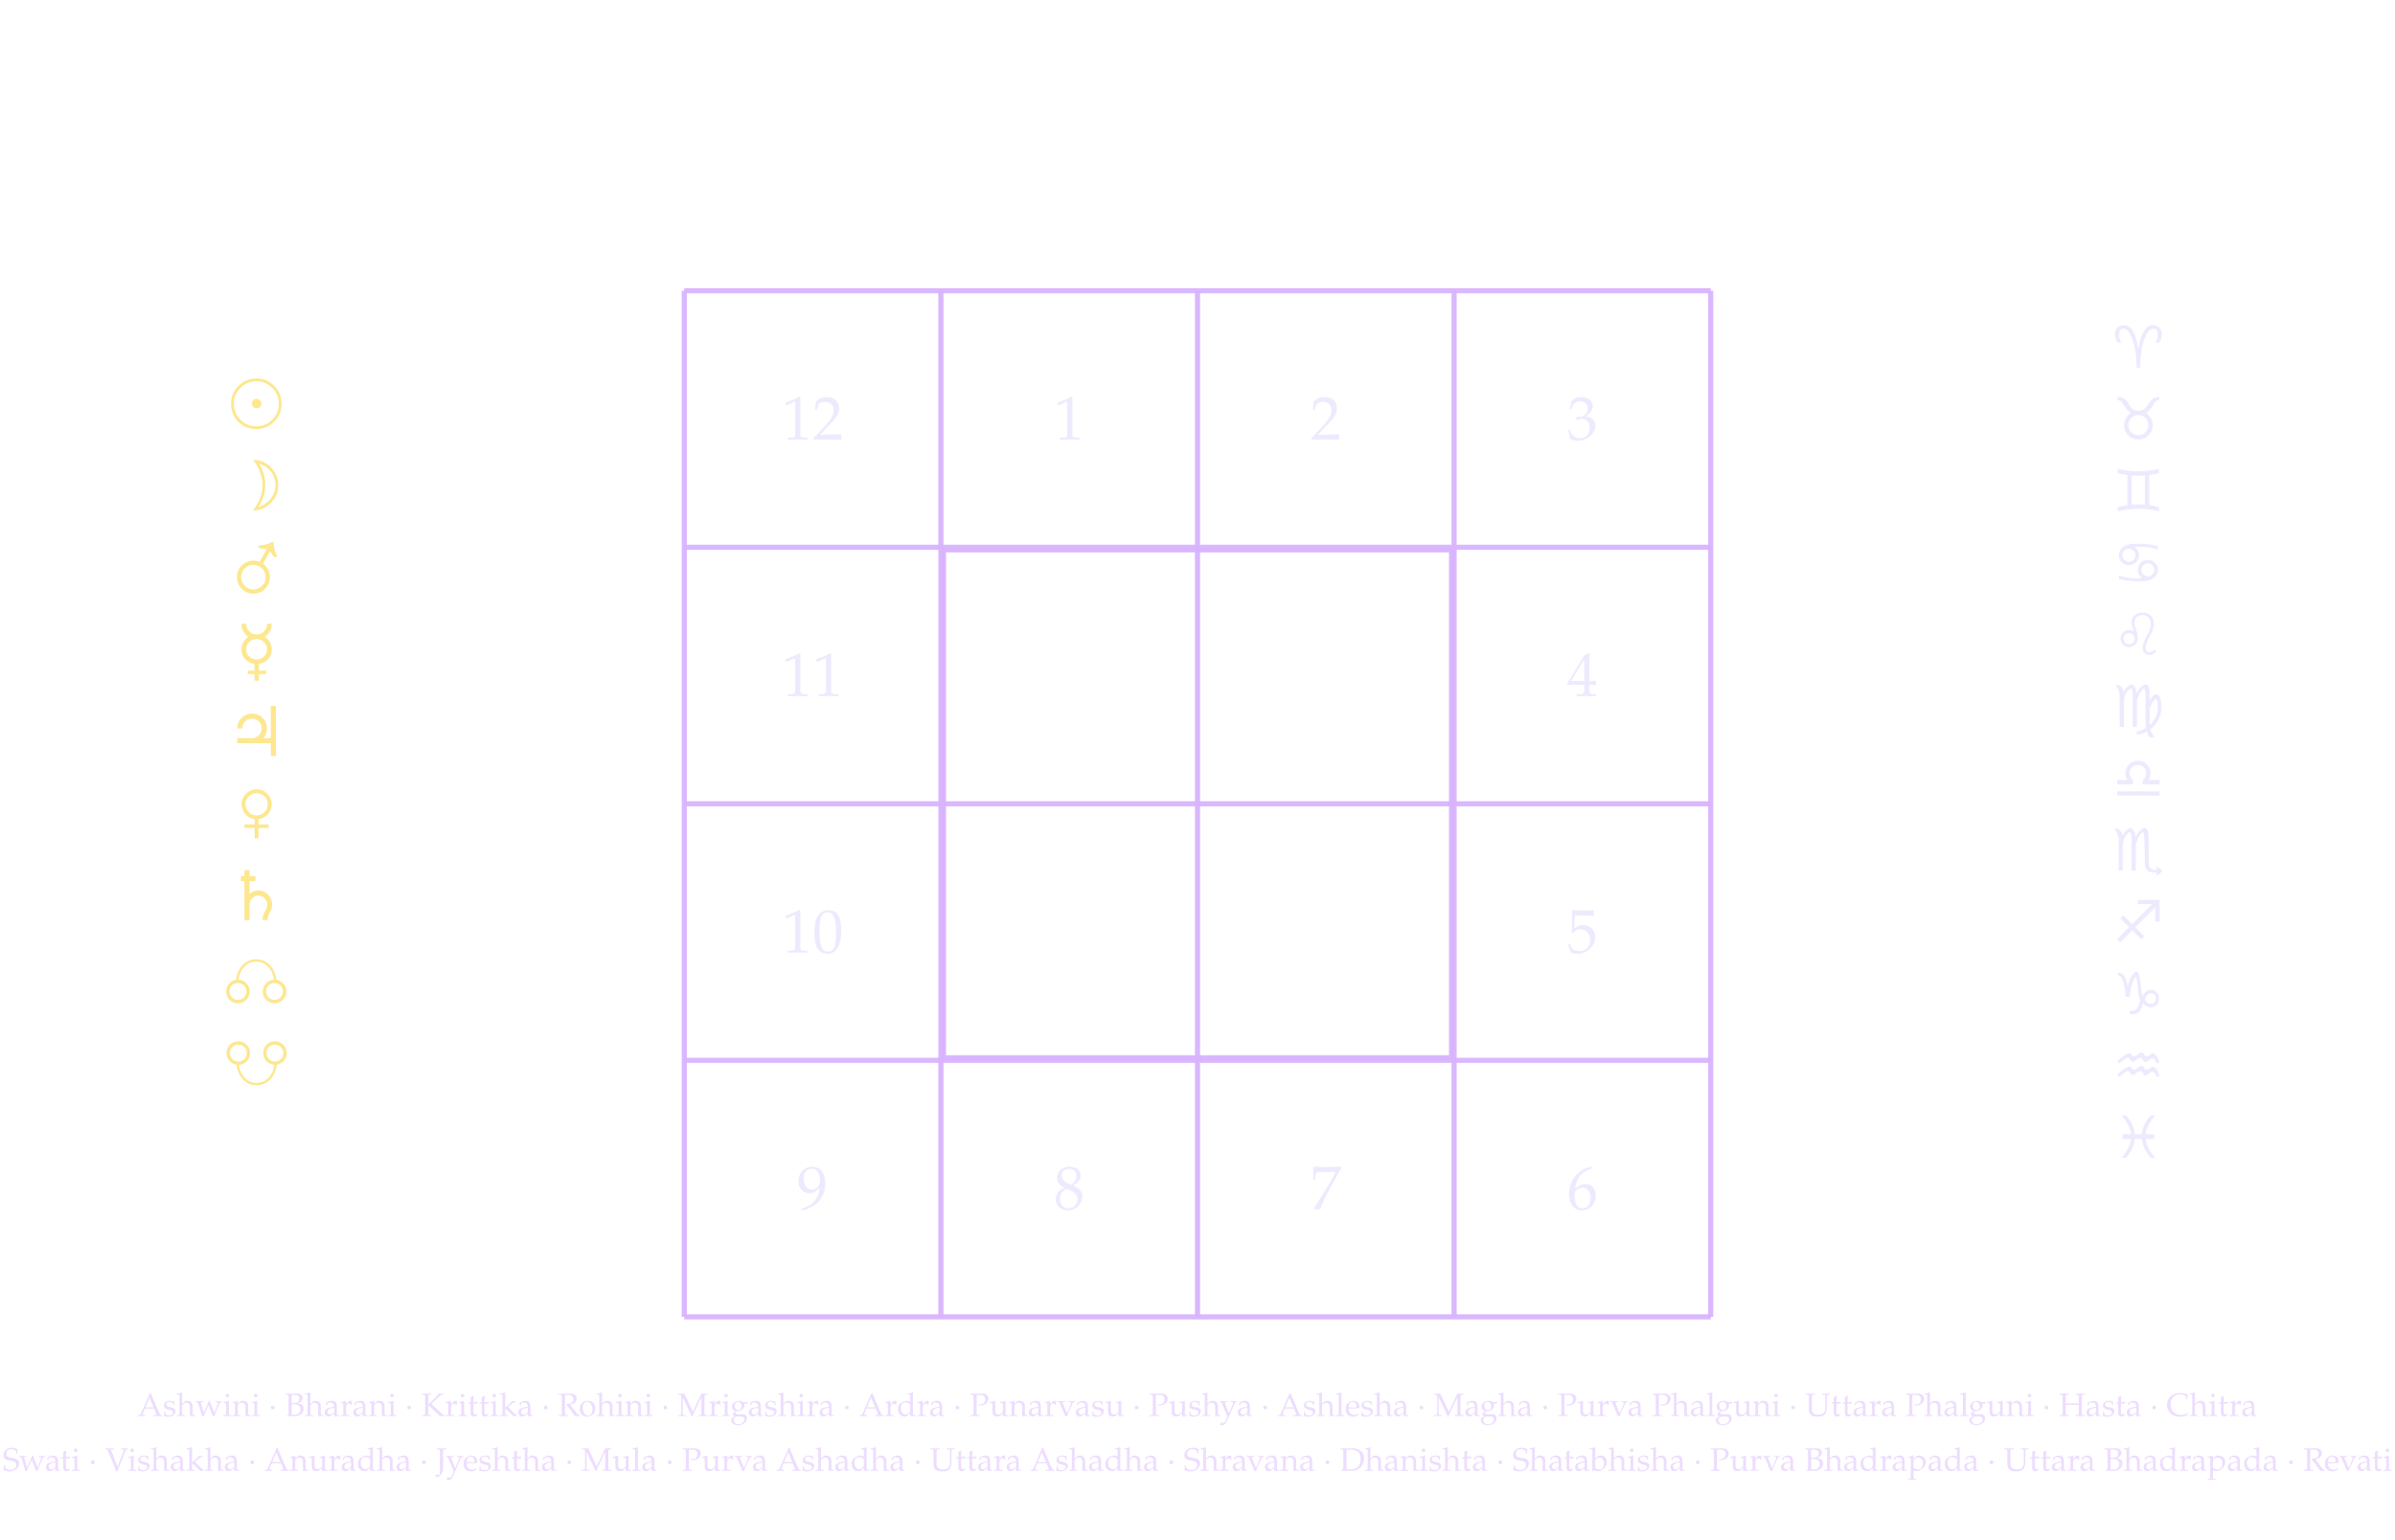
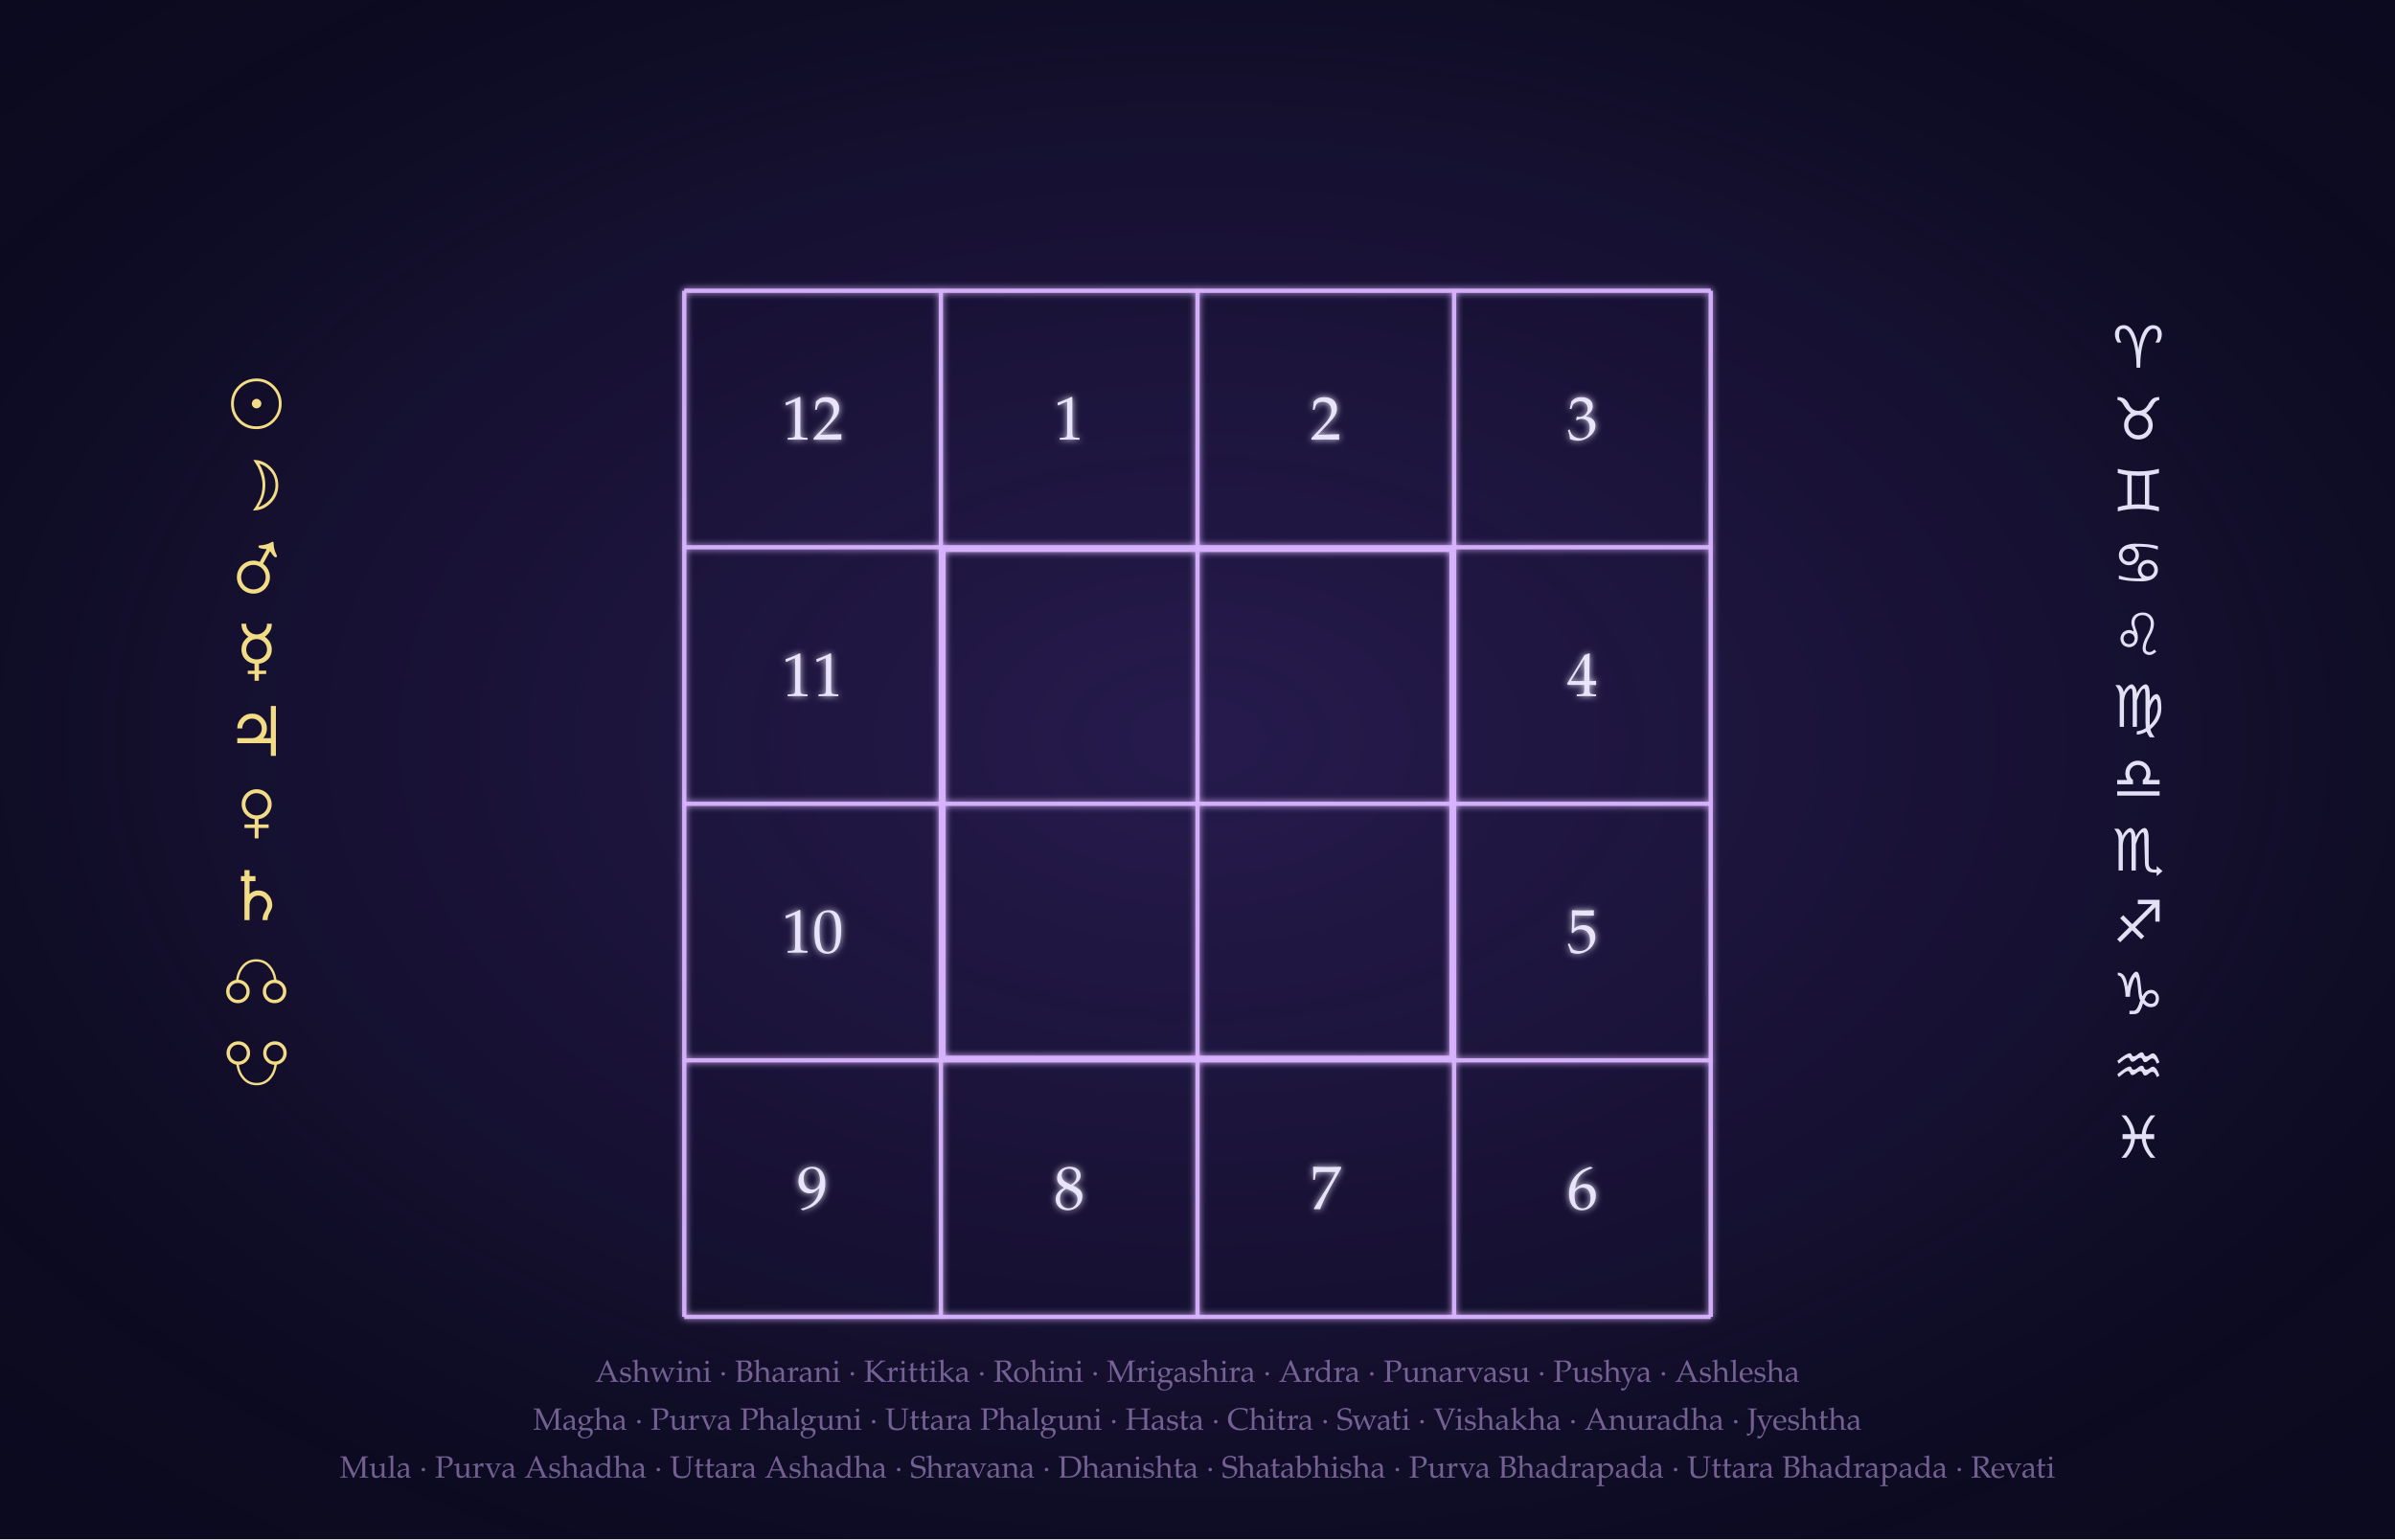
<svg xmlns="http://www.w3.org/2000/svg" viewBox="0 0 1400 900" width="1400" height="900" role="img" aria-label="An empty South Indian house chart">
-   <g stroke="rgba(216,180,254,0.95)" stroke-width="3" fill="none">
-     <line x1="400" y1="170" x2="1000" y2="170" />
-     <line x1="400" y1="170" x2="400" y2="770" />
-     <line x1="400" y1="320" x2="1000" y2="320" />
-     <line x1="550" y1="170" x2="550" y2="770" />
-     <line x1="400" y1="470" x2="1000" y2="470" />
-     <line x1="700" y1="170" x2="700" y2="770" />
-     <line x1="400" y1="620" x2="1000" y2="620" />
-     <line x1="850" y1="170" x2="850" y2="770" />
-     <line x1="400" y1="770" x2="1000" y2="770" />
-     <line x1="1000" y1="170" x2="1000" y2="770" />
+   <defs>
+     <radialGradient id="vig" cx="50%" cy="48%" r="70%">
+       <stop offset="0%" stop-color="rgba(88,56,160,0.35)" />
+       <stop offset="55%" stop-color="rgba(88,56,160,0.35)" stop-opacity="0.4" />
+       <stop offset="100%" stop-color="#0b0a1f" stop-opacity="0" />
+     </radialGradient>
+     <filter id="glow" x="-10%" y="-10%" width="120%" height="120%">
+       <feGaussianBlur stdDeviation="2.2" result="b" />
+       <feMerge>
+         <feMergeNode in="b" />
+         <feMergeNode in="SourceGraphic" />
+       </feMerge>
+     </filter>
+   </defs>
+   <rect width="1400" height="900" fill="#0b0a1f" />
+   <rect width="1400" height="900" fill="url(#vig)" />
+   <g filter="url(#glow)">
+     <g stroke="rgba(216,180,254,0.95)" stroke-width="2.5" fill="none">
+       <line x1="400" y1="170" x2="1000" y2="170" />
+       <line x1="400" y1="170" x2="400" y2="770" />
+       <line x1="400" y1="320" x2="1000" y2="320" />
+       <line x1="550" y1="170" x2="550" y2="770" />
+       <line x1="400" y1="470" x2="1000" y2="470" />
+       <line x1="700" y1="170" x2="700" y2="770" />
+       <line x1="400" y1="620" x2="1000" y2="620" />
+       <line x1="850" y1="170" x2="850" y2="770" />
+       <line x1="400" y1="770" x2="1000" y2="770" />
+       <line x1="1000" y1="170" x2="1000" y2="770" />
+     </g>
+     <rect x="551.5" y="321.5" width="297" height="297" fill="none" stroke="rgba(216,180,254,0.95)" stroke-width="2.5" />
+     <g>
+       <rect x="552" y="322" width="296" height="296" fill="transparent" stroke="none" />
+     </g>
+     <text x="625" y="257" text-anchor="middle" font-size="36" fill="rgba(237,233,254,0.95)" font-family="'Iowan Old Style','Palatino Linotype','Book Antiqua',Georgia,serif">1</text>
+     <text x="775" y="257" text-anchor="middle" font-size="36" fill="rgba(237,233,254,0.95)" font-family="'Iowan Old Style','Palatino Linotype','Book Antiqua',Georgia,serif">2</text>
+     <text x="925" y="257" text-anchor="middle" font-size="36" fill="rgba(237,233,254,0.95)" font-family="'Iowan Old Style','Palatino Linotype','Book Antiqua',Georgia,serif">3</text>
+     <text x="925" y="407" text-anchor="middle" font-size="36" fill="rgba(237,233,254,0.95)" font-family="'Iowan Old Style','Palatino Linotype','Book Antiqua',Georgia,serif">4</text>
+     <text x="925" y="557" text-anchor="middle" font-size="36" fill="rgba(237,233,254,0.95)" font-family="'Iowan Old Style','Palatino Linotype','Book Antiqua',Georgia,serif">5</text>
+     <text x="925" y="707" text-anchor="middle" font-size="36" fill="rgba(237,233,254,0.95)" font-family="'Iowan Old Style','Palatino Linotype','Book Antiqua',Georgia,serif">6</text>
+     <text x="775" y="707" text-anchor="middle" font-size="36" fill="rgba(237,233,254,0.95)" font-family="'Iowan Old Style','Palatino Linotype','Book Antiqua',Georgia,serif">7</text>
+     <text x="625" y="707" text-anchor="middle" font-size="36" fill="rgba(237,233,254,0.95)" font-family="'Iowan Old Style','Palatino Linotype','Book Antiqua',Georgia,serif">8</text>
+     <text x="475" y="707" text-anchor="middle" font-size="36" fill="rgba(237,233,254,0.95)" font-family="'Iowan Old Style','Palatino Linotype','Book Antiqua',Georgia,serif">9</text>
+     <text x="475" y="557" text-anchor="middle" font-size="36" fill="rgba(237,233,254,0.95)" font-family="'Iowan Old Style','Palatino Linotype','Book Antiqua',Georgia,serif">10</text>
+     <text x="475" y="407" text-anchor="middle" font-size="36" fill="rgba(237,233,254,0.95)" font-family="'Iowan Old Style','Palatino Linotype','Book Antiqua',Georgia,serif">11</text>
+     <text x="475" y="257" text-anchor="middle" font-size="36" fill="rgba(237,233,254,0.95)" font-family="'Iowan Old Style','Palatino Linotype','Book Antiqua',Georgia,serif">12</text>
  </g>
-   <rect x="551.5" y="321.5" width="297" height="297" fill="none" stroke="rgba(216,180,254,0.95)" stroke-width="3" />
-   <g>
-     <rect x="552" y="322" width="296" height="296" fill="transparent" stroke="none" />
-   </g>
-   <text x="625" y="257" text-anchor="middle" font-size="36" fill="rgba(237,233,254,0.95)" font-family="'Iowan Old Style','Palatino Linotype','Book Antiqua',Georgia,serif">1</text>
-   <text x="775" y="257" text-anchor="middle" font-size="36" fill="rgba(237,233,254,0.95)" font-family="'Iowan Old Style','Palatino Linotype','Book Antiqua',Georgia,serif">2</text>
-   <text x="925" y="257" text-anchor="middle" font-size="36" fill="rgba(237,233,254,0.95)" font-family="'Iowan Old Style','Palatino Linotype','Book Antiqua',Georgia,serif">3</text>
-   <text x="925" y="407" text-anchor="middle" font-size="36" fill="rgba(237,233,254,0.95)" font-family="'Iowan Old Style','Palatino Linotype','Book Antiqua',Georgia,serif">4</text>
-   <text x="925" y="557" text-anchor="middle" font-size="36" fill="rgba(237,233,254,0.95)" font-family="'Iowan Old Style','Palatino Linotype','Book Antiqua',Georgia,serif">5</text>
-   <text x="925" y="707" text-anchor="middle" font-size="36" fill="rgba(237,233,254,0.95)" font-family="'Iowan Old Style','Palatino Linotype','Book Antiqua',Georgia,serif">6</text>
-   <text x="775" y="707" text-anchor="middle" font-size="36" fill="rgba(237,233,254,0.95)" font-family="'Iowan Old Style','Palatino Linotype','Book Antiqua',Georgia,serif">7</text>
-   <text x="625" y="707" text-anchor="middle" font-size="36" fill="rgba(237,233,254,0.95)" font-family="'Iowan Old Style','Palatino Linotype','Book Antiqua',Georgia,serif">8</text>
-   <text x="475" y="707" text-anchor="middle" font-size="36" fill="rgba(237,233,254,0.95)" font-family="'Iowan Old Style','Palatino Linotype','Book Antiqua',Georgia,serif">9</text>
-   <text x="475" y="557" text-anchor="middle" font-size="36" fill="rgba(237,233,254,0.95)" font-family="'Iowan Old Style','Palatino Linotype','Book Antiqua',Georgia,serif">10</text>
-   <text x="475" y="407" text-anchor="middle" font-size="36" fill="rgba(237,233,254,0.95)" font-family="'Iowan Old Style','Palatino Linotype','Book Antiqua',Georgia,serif">11</text>
-   <text x="475" y="257" text-anchor="middle" font-size="36" fill="rgba(237,233,254,0.95)" font-family="'Iowan Old Style','Palatino Linotype','Book Antiqua',Georgia,serif">12</text>
  <text x="150" y="250" text-anchor="middle" font-size="40" fill="rgba(253,230,138,0.95)" font-family="'Iowan Old Style','Palatino Linotype','Book Antiqua',Georgia,serif">☉</text>
  <text x="150" y="298" text-anchor="middle" font-size="40" fill="rgba(253,230,138,0.95)" font-family="'Iowan Old Style','Palatino Linotype','Book Antiqua',Georgia,serif">☽</text>
  <text x="150" y="346" text-anchor="middle" font-size="40" fill="rgba(253,230,138,0.95)" font-family="'Iowan Old Style','Palatino Linotype','Book Antiqua',Georgia,serif">♂</text>
  <text x="150" y="394" text-anchor="middle" font-size="40" fill="rgba(253,230,138,0.95)" font-family="'Iowan Old Style','Palatino Linotype','Book Antiqua',Georgia,serif">☿</text>
  <text x="150" y="442" text-anchor="middle" font-size="40" fill="rgba(253,230,138,0.95)" font-family="'Iowan Old Style','Palatino Linotype','Book Antiqua',Georgia,serif">♃</text>
  <text x="150" y="490" text-anchor="middle" font-size="40" fill="rgba(253,230,138,0.95)" font-family="'Iowan Old Style','Palatino Linotype','Book Antiqua',Georgia,serif">♀</text>
  <text x="150" y="538" text-anchor="middle" font-size="40" fill="rgba(253,230,138,0.95)" font-family="'Iowan Old Style','Palatino Linotype','Book Antiqua',Georgia,serif">♄</text>
  <text x="150" y="586" text-anchor="middle" font-size="40" fill="rgba(253,230,138,0.95)" font-family="'Iowan Old Style','Palatino Linotype','Book Antiqua',Georgia,serif">☊</text>
  <text x="150" y="634" text-anchor="middle" font-size="40" fill="rgba(253,230,138,0.95)" font-family="'Iowan Old Style','Palatino Linotype','Book Antiqua',Georgia,serif">☋</text>
  <text x="1250" y="215" text-anchor="middle" font-size="34" fill="rgba(237,233,254,0.95)" font-family="'Iowan Old Style','Palatino Linotype','Book Antiqua',Georgia,serif">♈</text>
  <text x="1250" y="257" text-anchor="middle" font-size="34" fill="rgba(237,233,254,0.95)" font-family="'Iowan Old Style','Palatino Linotype','Book Antiqua',Georgia,serif">♉</text>
  <text x="1250" y="299" text-anchor="middle" font-size="34" fill="rgba(237,233,254,0.95)" font-family="'Iowan Old Style','Palatino Linotype','Book Antiqua',Georgia,serif">♊</text>
  <text x="1250" y="341" text-anchor="middle" font-size="34" fill="rgba(237,233,254,0.95)" font-family="'Iowan Old Style','Palatino Linotype','Book Antiqua',Georgia,serif">♋</text>
  <text x="1250" y="383" text-anchor="middle" font-size="34" fill="rgba(237,233,254,0.95)" font-family="'Iowan Old Style','Palatino Linotype','Book Antiqua',Georgia,serif">♌</text>
  <text x="1250" y="425" text-anchor="middle" font-size="34" fill="rgba(237,233,254,0.95)" font-family="'Iowan Old Style','Palatino Linotype','Book Antiqua',Georgia,serif">♍</text>
  <text x="1250" y="467" text-anchor="middle" font-size="34" fill="rgba(237,233,254,0.95)" font-family="'Iowan Old Style','Palatino Linotype','Book Antiqua',Georgia,serif">♎</text>
  <text x="1250" y="509" text-anchor="middle" font-size="34" fill="rgba(237,233,254,0.95)" font-family="'Iowan Old Style','Palatino Linotype','Book Antiqua',Georgia,serif">♏</text>
  <text x="1250" y="551" text-anchor="middle" font-size="34" fill="rgba(237,233,254,0.95)" font-family="'Iowan Old Style','Palatino Linotype','Book Antiqua',Georgia,serif">♐</text>
  <text x="1250" y="593" text-anchor="middle" font-size="34" fill="rgba(237,233,254,0.95)" font-family="'Iowan Old Style','Palatino Linotype','Book Antiqua',Georgia,serif">♑</text>
  <text x="1250" y="635" text-anchor="middle" font-size="34" fill="rgba(237,233,254,0.95)" font-family="'Iowan Old Style','Palatino Linotype','Book Antiqua',Georgia,serif">♒</text>
  <text x="1250" y="677" text-anchor="middle" font-size="34" fill="rgba(237,233,254,0.95)" font-family="'Iowan Old Style','Palatino Linotype','Book Antiqua',Georgia,serif">♓</text>
-   <text x="700" y="828" text-anchor="middle" font-size="19" fill="rgba(216,180,254,0.45)" font-family="'Iowan Old Style','Palatino Linotype','Book Antiqua',Georgia,serif">Ashwini  ·  Bharani  ·  Krittika  ·  Rohini  ·  Mrigashira  ·  Ardra  ·  Punarvasu  ·  Pushya  ·  Ashlesha  ·  Magha  ·  Purva Phalguni  ·  Uttara Phalguni  ·  Hasta  ·  Chitra</text>
-   <text x="700" y="860" text-anchor="middle" font-size="19" fill="rgba(216,180,254,0.45)" font-family="'Iowan Old Style','Palatino Linotype','Book Antiqua',Georgia,serif">Swati  ·  Vishakha  ·  Anuradha  ·  Jyeshtha  ·  Mula  ·  Purva Ashadha  ·  Uttara Ashadha  ·  Shravana  ·  Dhanishta  ·  Shatabhisha  ·  Purva Bhadrapada  ·  Uttara Bhadrapada  ·  Revati</text>
+   <text x="700" y="808" text-anchor="middle" font-size="18" fill="rgba(216,180,254,0.5)" font-family="'Iowan Old Style','Palatino Linotype','Book Antiqua',Georgia,serif">Ashwini  ·  Bharani  ·  Krittika  ·  Rohini  ·  Mrigashira  ·  Ardra  ·  Punarvasu  ·  Pushya  ·  Ashlesha</text>
+   <text x="700" y="836" text-anchor="middle" font-size="18" fill="rgba(216,180,254,0.5)" font-family="'Iowan Old Style','Palatino Linotype','Book Antiqua',Georgia,serif">Magha  ·  Purva Phalguni  ·  Uttara Phalguni  ·  Hasta  ·  Chitra  ·  Swati  ·  Vishakha  ·  Anuradha  ·  Jyeshtha</text>
+   <text x="700" y="864" text-anchor="middle" font-size="18" fill="rgba(216,180,254,0.5)" font-family="'Iowan Old Style','Palatino Linotype','Book Antiqua',Georgia,serif">Mula  ·  Purva Ashadha  ·  Uttara Ashadha  ·  Shravana  ·  Dhanishta  ·  Shatabhisha  ·  Purva Bhadrapada  ·  Uttara Bhadrapada  ·  Revati</text>
</svg>
